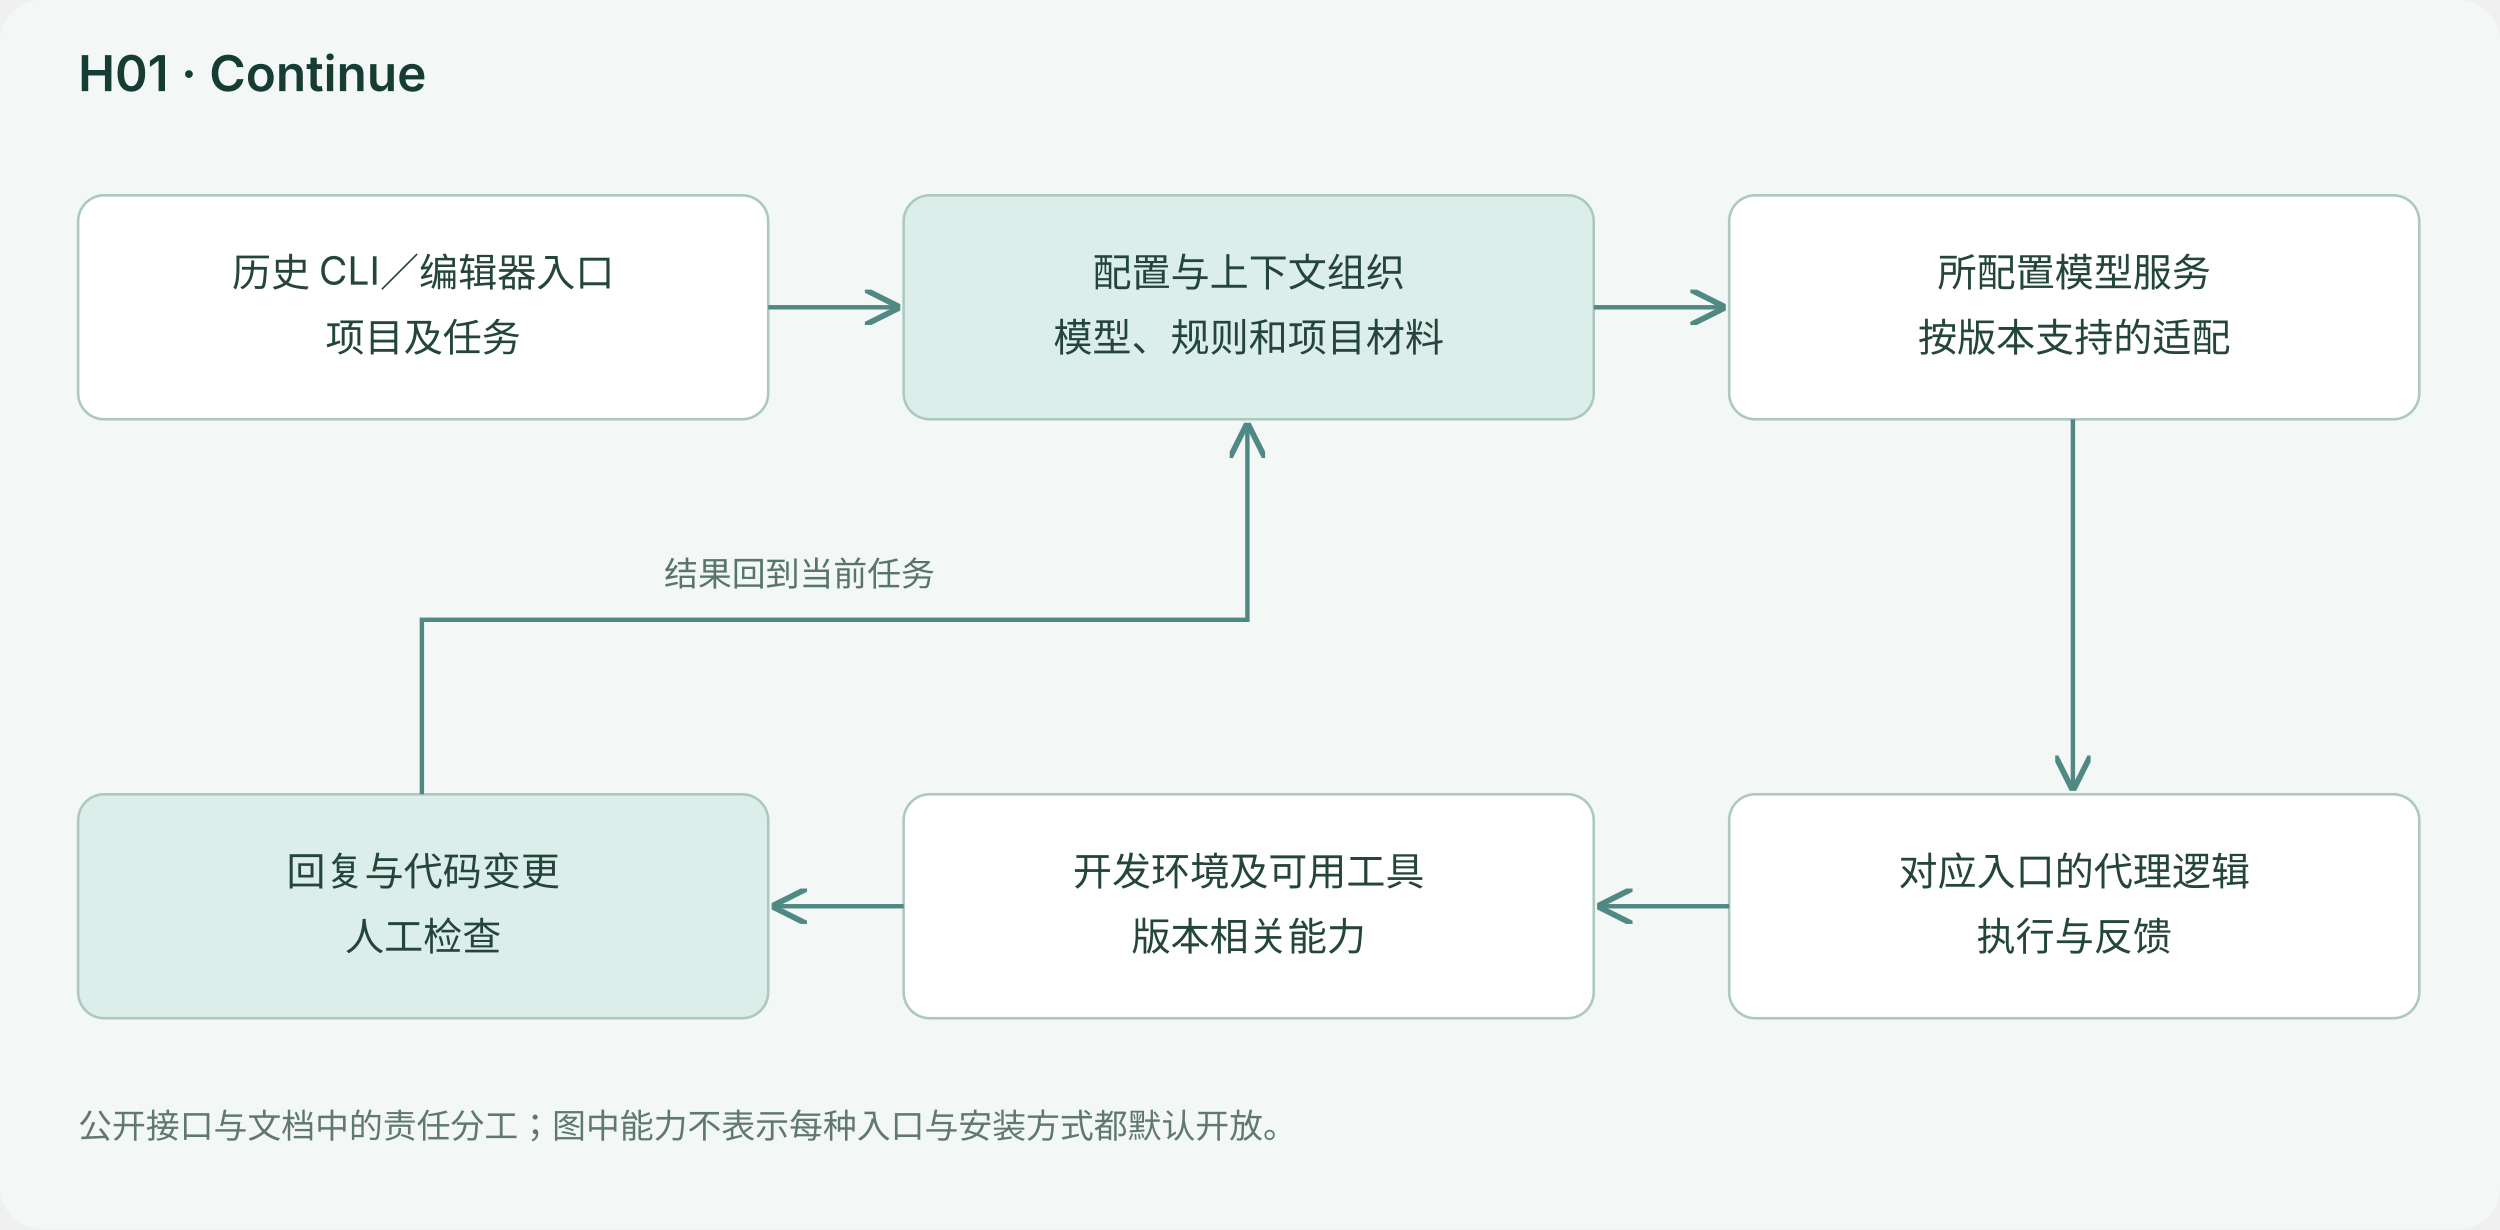
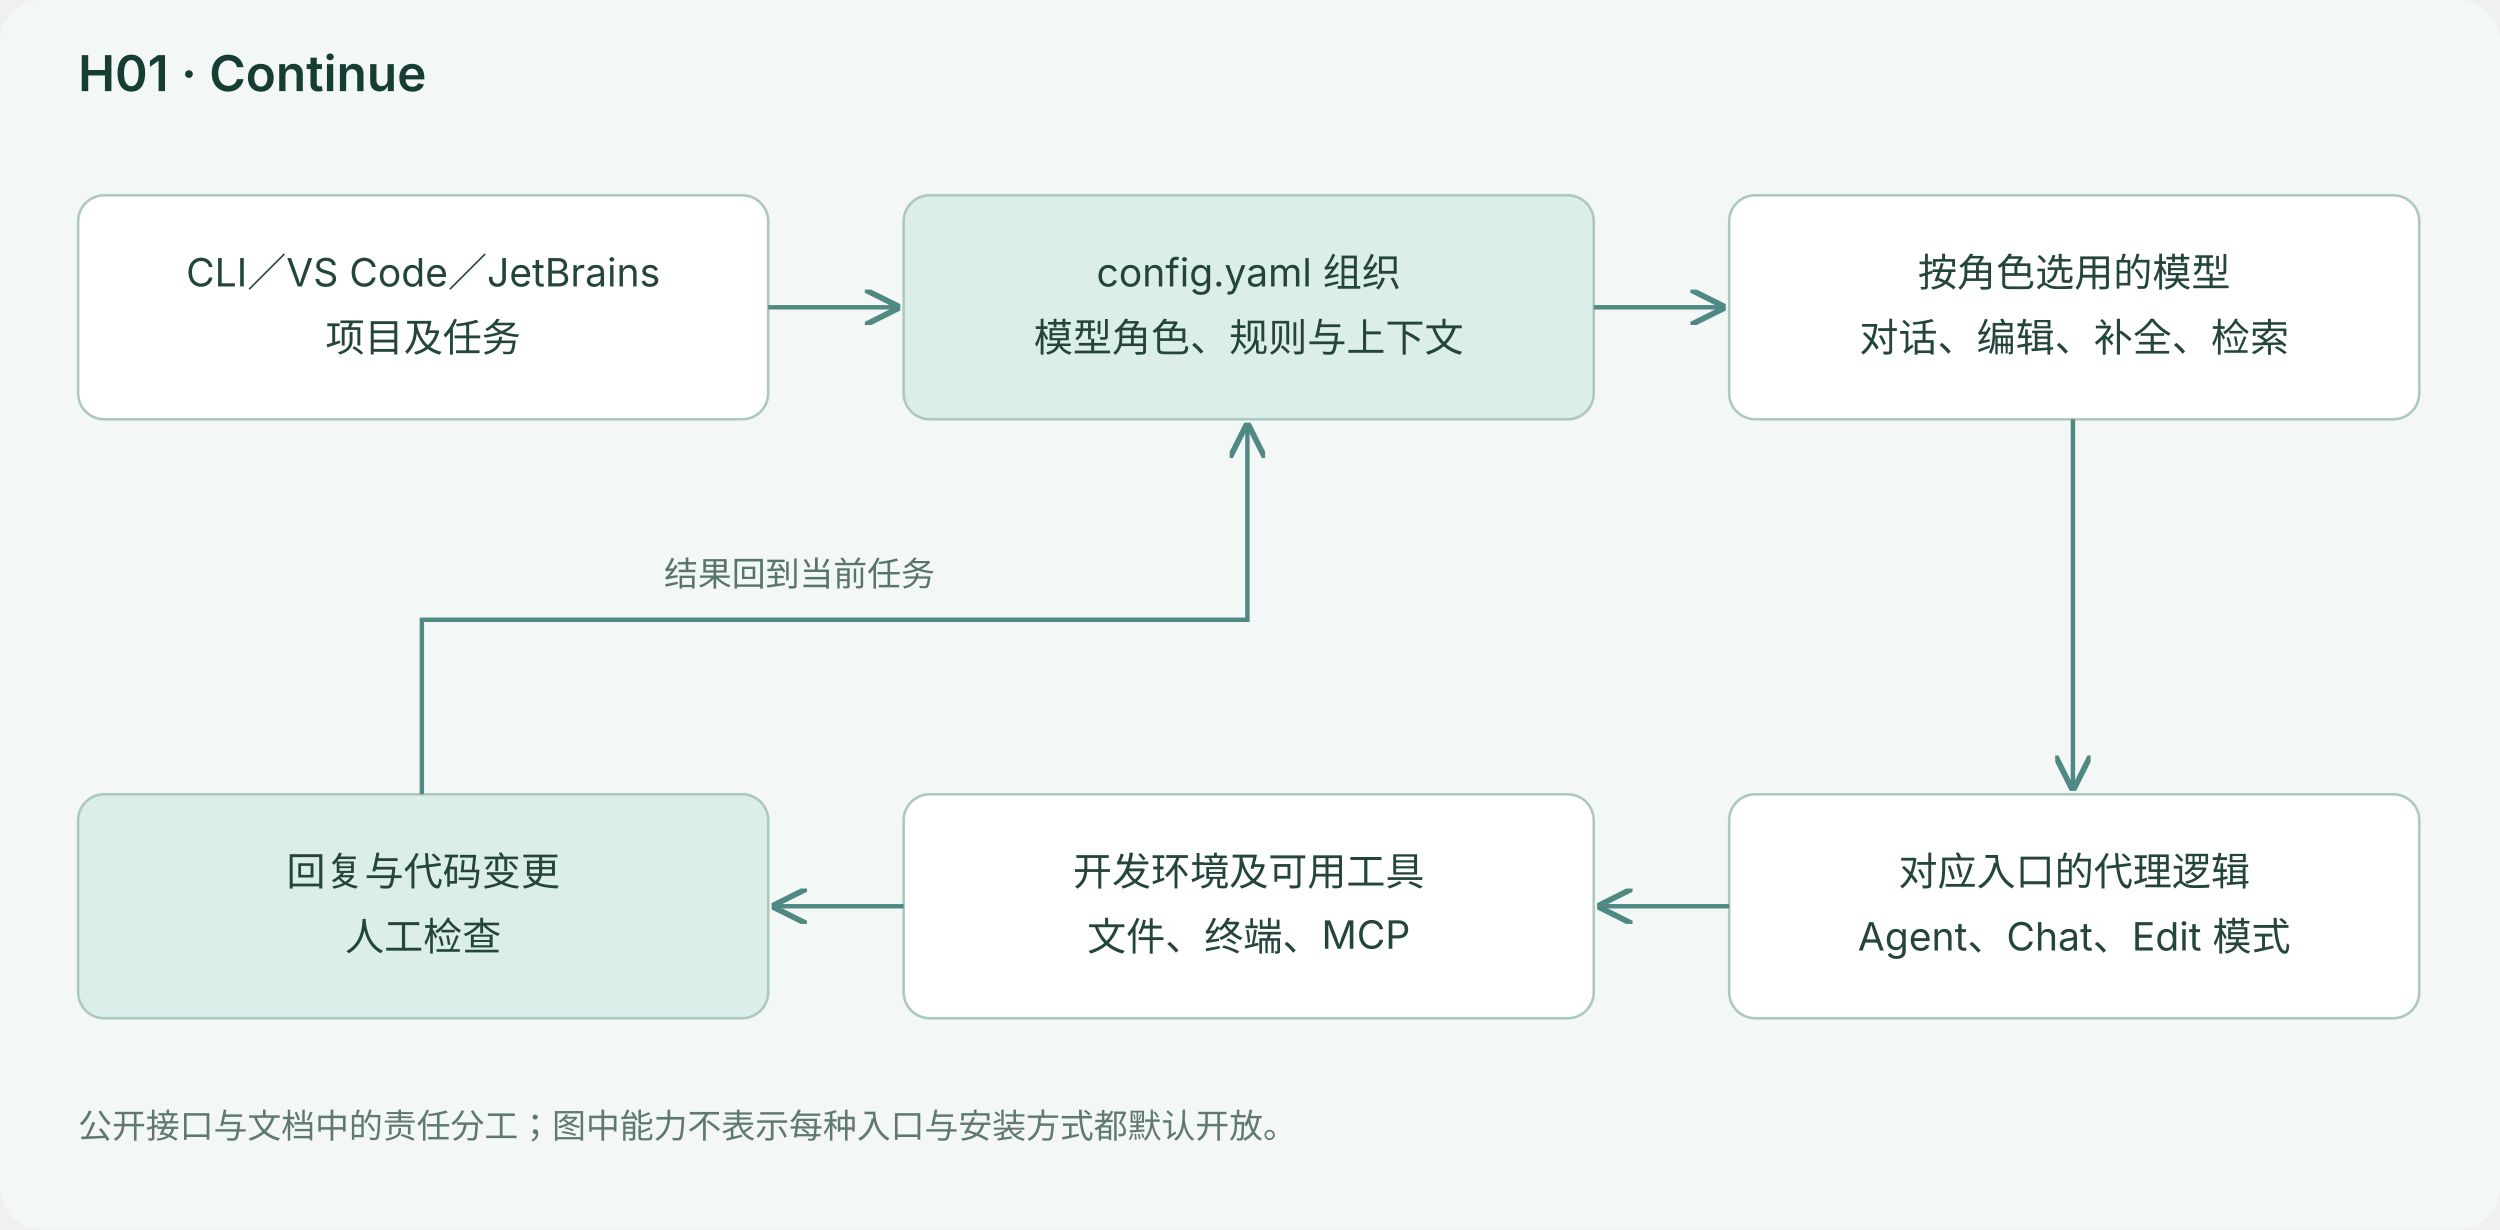
<svg xmlns="http://www.w3.org/2000/svg" viewBox="0 0 960 472" role="img" aria-label="H01 Continue 架构示意">
  <defs>
    <marker id="arrow" markerWidth="8" markerHeight="8" refX="7" refY="4" orient="auto">
      <path d="M0 0 L8 4 L0 8" fill="none" stroke="#508984" stroke-width="1.3" />
    </marker>
  </defs>
  <style>text{font-family:system-ui,-apple-system,'PingFang SC','Microsoft YaHei',sans-serif}</style>
  <rect width="960" height="472" rx="16" fill="#f3f7f6" />
  <text x="30" y="35" font-size="19" font-weight="600" fill="#163d34">H01 · Continue</text>
  <rect x="30" y="75" width="265" height="86" rx="10" fill="#ffffff" stroke="#adc9bf" />
-   <text x="162.5" y="110" text-anchor="middle" font-size="15" fill="#24453c">历史 CLI／编辑器入口</text>
+   <text x="162.5" y="110" text-anchor="middle" font-size="15" fill="#24453c">CLI／VS Code／JetBrains</text>
  <text x="162.5" y="135" text-anchor="middle" font-size="15" fill="#24453c">项目及任务</text>
  <rect x="347" y="75" width="265" height="86" rx="10" fill="#dceee9" stroke="#adc9bf" />
-   <text x="479.5" y="110" text-anchor="middle" font-size="15" fill="#24453c">配置与上下文组织</text>
-   <text x="479.5" y="135" text-anchor="middle" font-size="15" fill="#24453c">模型、规则和项目材料</text>
+   <text x="479.5" y="110" text-anchor="middle" font-size="15" fill="#24453c">config.yaml 组织</text>
+   <text x="479.5" y="135" text-anchor="middle" font-size="15" fill="#24453c">模型角色、规则与上下文</text>
  <rect x="664" y="75" width="265" height="86" rx="10" fill="#ffffff" stroke="#adc9bf" />
-   <text x="796.5" y="110" text-anchor="middle" font-size="15" fill="#24453c">所配置模型服务</text>
-   <text x="796.5" y="135" text-anchor="middle" font-size="15" fill="#24453c">按版本支持的适配</text>
+   <text x="796.5" y="110" text-anchor="middle" font-size="15" fill="#24453c">按角色选用的模型</text>
+   <text x="796.5" y="135" text-anchor="middle" font-size="15" fill="#24453c">对话、编辑、补全、检索</text>
  <rect x="30" y="305" width="265" height="86" rx="10" fill="#dceee9" stroke="#adc9bf" />
  <text x="162.5" y="340" text-anchor="middle" font-size="15" fill="#24453c">回复与代码变更</text>
  <text x="162.5" y="365" text-anchor="middle" font-size="15" fill="#24453c">人工检查</text>
  <rect x="347" y="305" width="265" height="86" rx="10" fill="#ffffff" stroke="#adc9bf" />
  <text x="479.5" y="340" text-anchor="middle" font-size="15" fill="#24453c">开发环境及可用工具</text>
-   <text x="479.5" y="365" text-anchor="middle" font-size="15" fill="#24453c">版本相关能力</text>
+   <text x="479.5" y="365" text-anchor="middle" font-size="15" fill="#24453c">文件、终端、MCP</text>
  <rect x="664" y="305" width="265" height="86" rx="10" fill="#ffffff" stroke="#adc9bf" />
  <text x="796.5" y="340" text-anchor="middle" font-size="15" fill="#24453c">对应入口的代理逻辑</text>
-   <text x="796.5" y="365" text-anchor="middle" font-size="15" fill="#24453c">执行与反馈</text>
+   <text x="796.5" y="365" text-anchor="middle" font-size="15" fill="#24453c">Agent、Chat、Edit 模式</text>
  <path d="M295 118 H344" fill="none" stroke="#508984" stroke-width="1.7" marker-end="url(#arrow)" />
  <path d="M612 118 H661" fill="none" stroke="#508984" stroke-width="1.7" marker-end="url(#arrow)" />
  <path d="M796 161 V302" fill="none" stroke="#508984" stroke-width="1.7" marker-end="url(#arrow)" />
  <path d="M664 348 H615" fill="none" stroke="#508984" stroke-width="1.7" marker-end="url(#arrow)" />
  <path d="M347 348 H298" fill="none" stroke="#508984" stroke-width="1.7" marker-end="url(#arrow)" />
  <path d="M162 305 V238 H479 V164" fill="none" stroke="#508984" stroke-width="1.7" marker-end="url(#arrow)" />
  <text x="255" y="225" font-size="13" fill="#58756b">结果回到当前任务</text>
  <text x="30" y="437" font-size="13" fill="#60796f">公开接口与文档中的责任分工；图中能力不表示每种入口与安装方式都默认开放。</text>
</svg>
